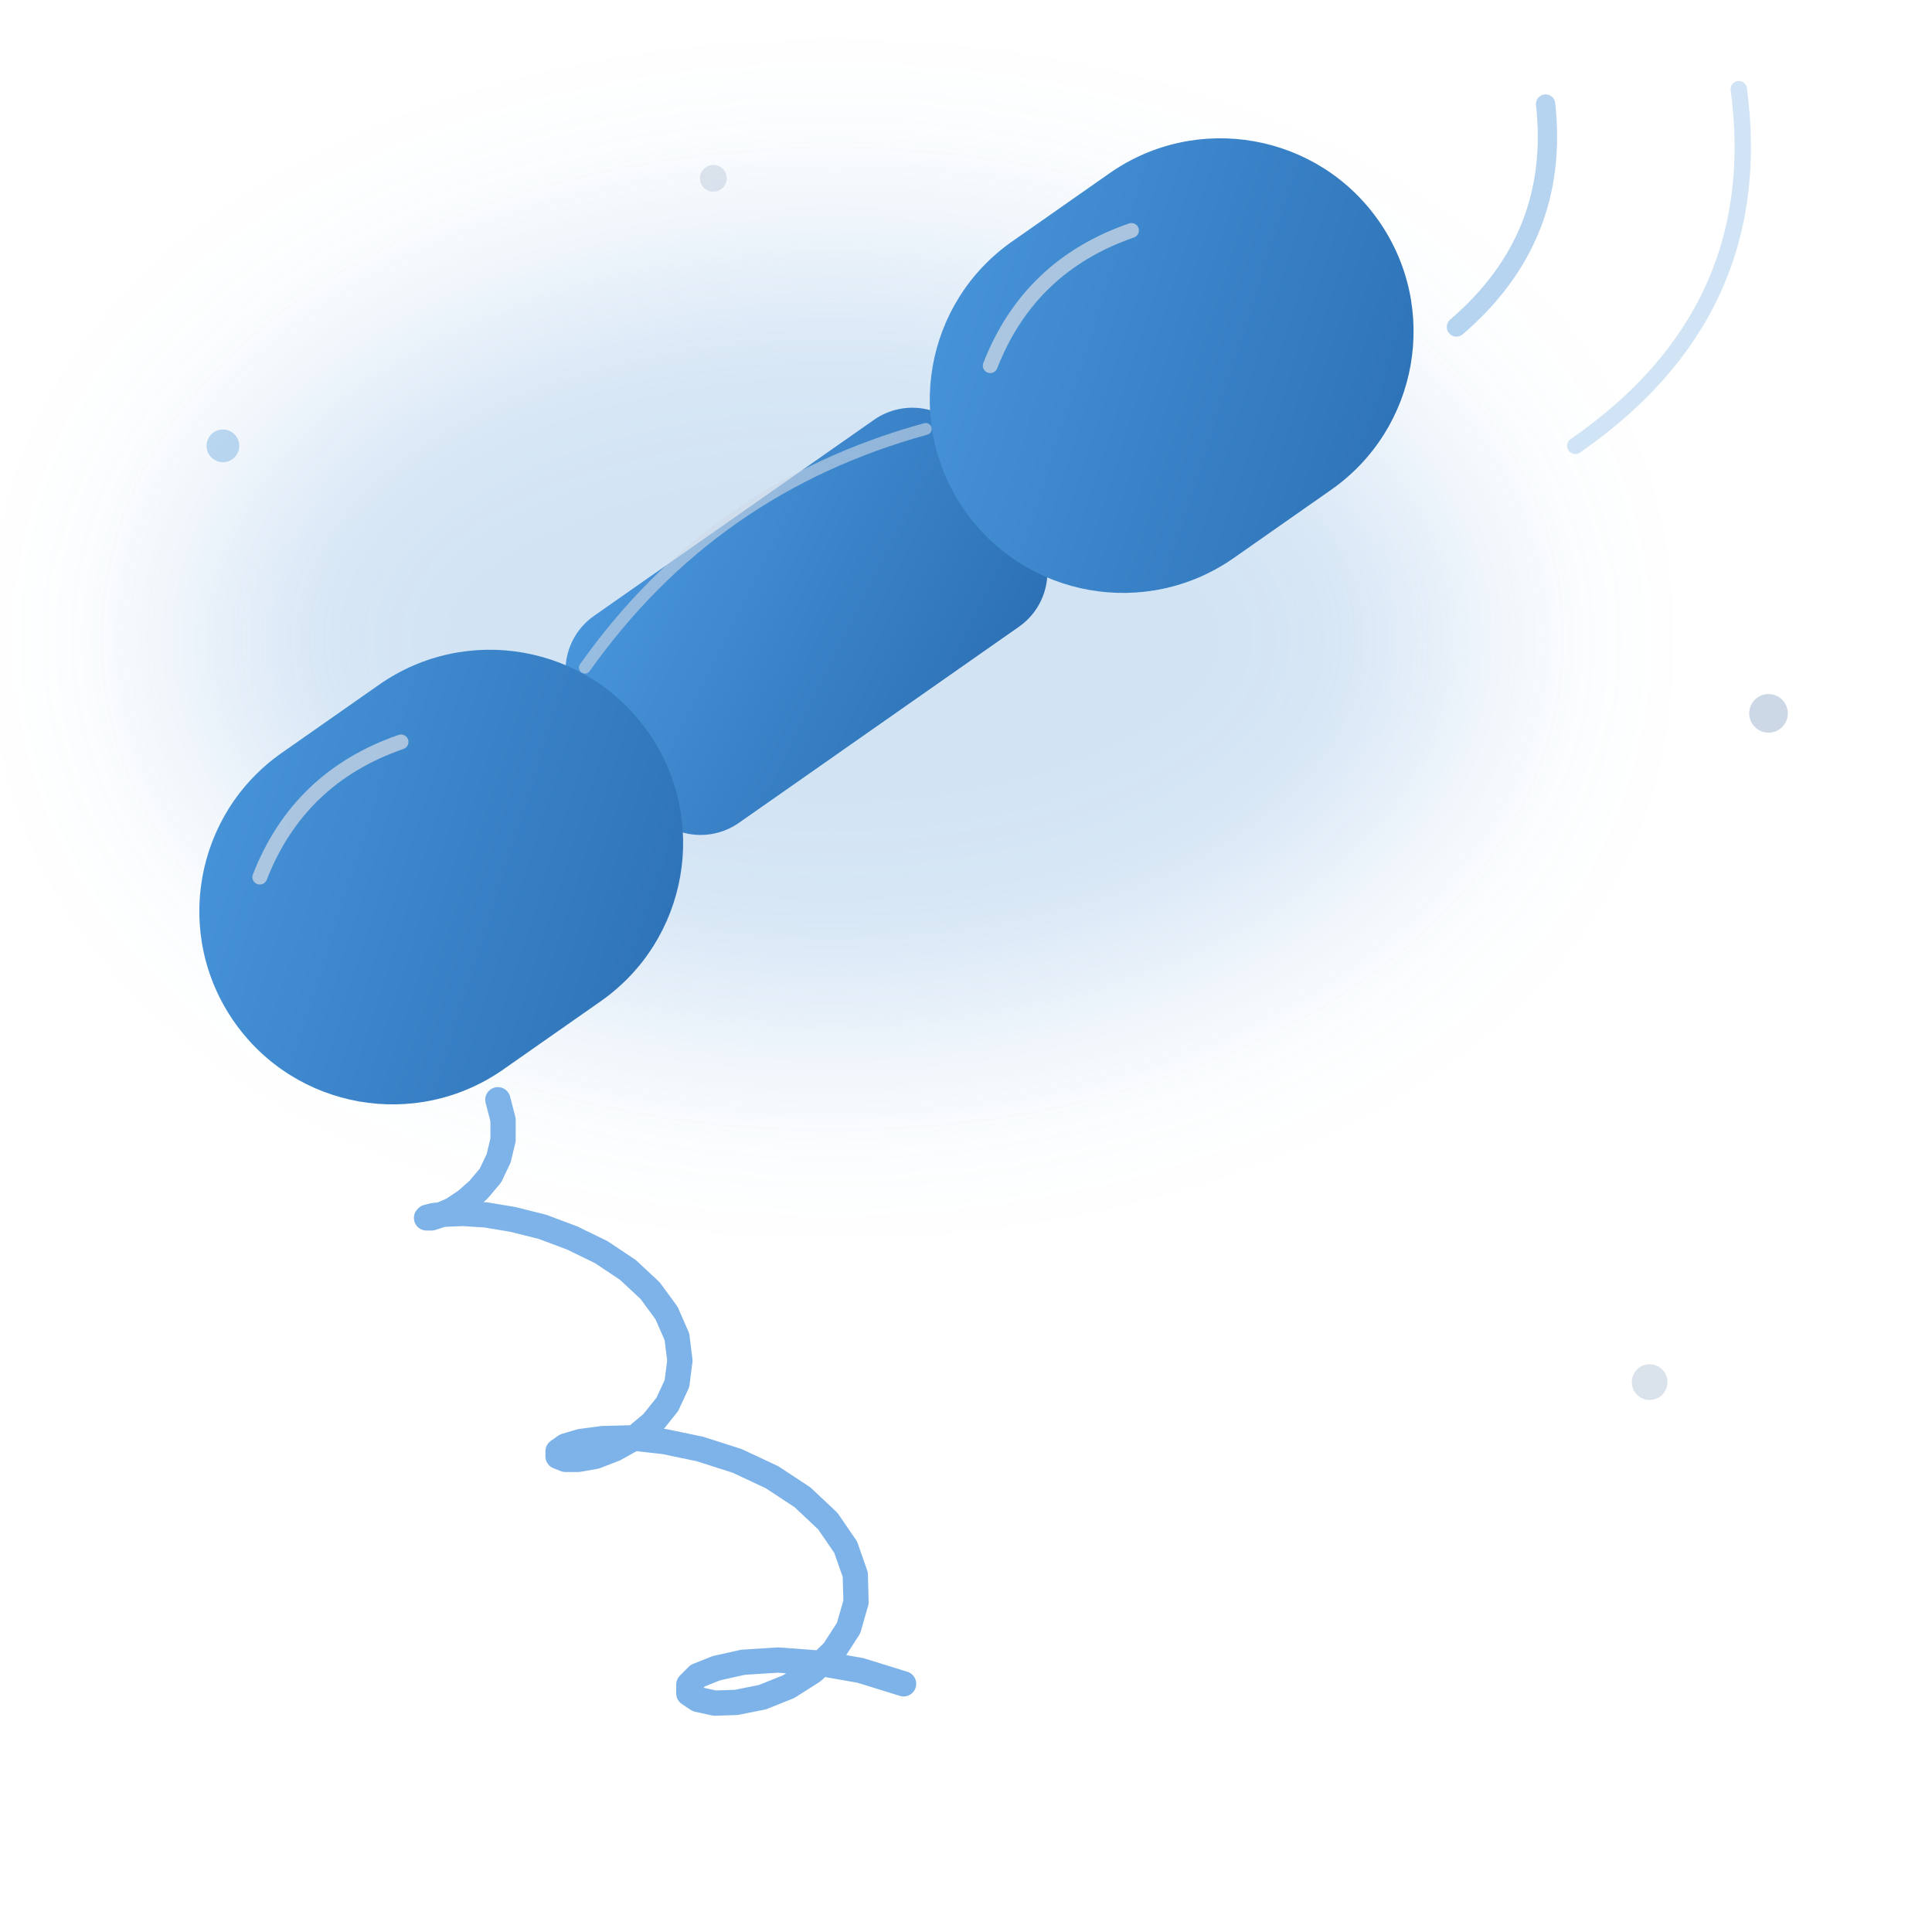
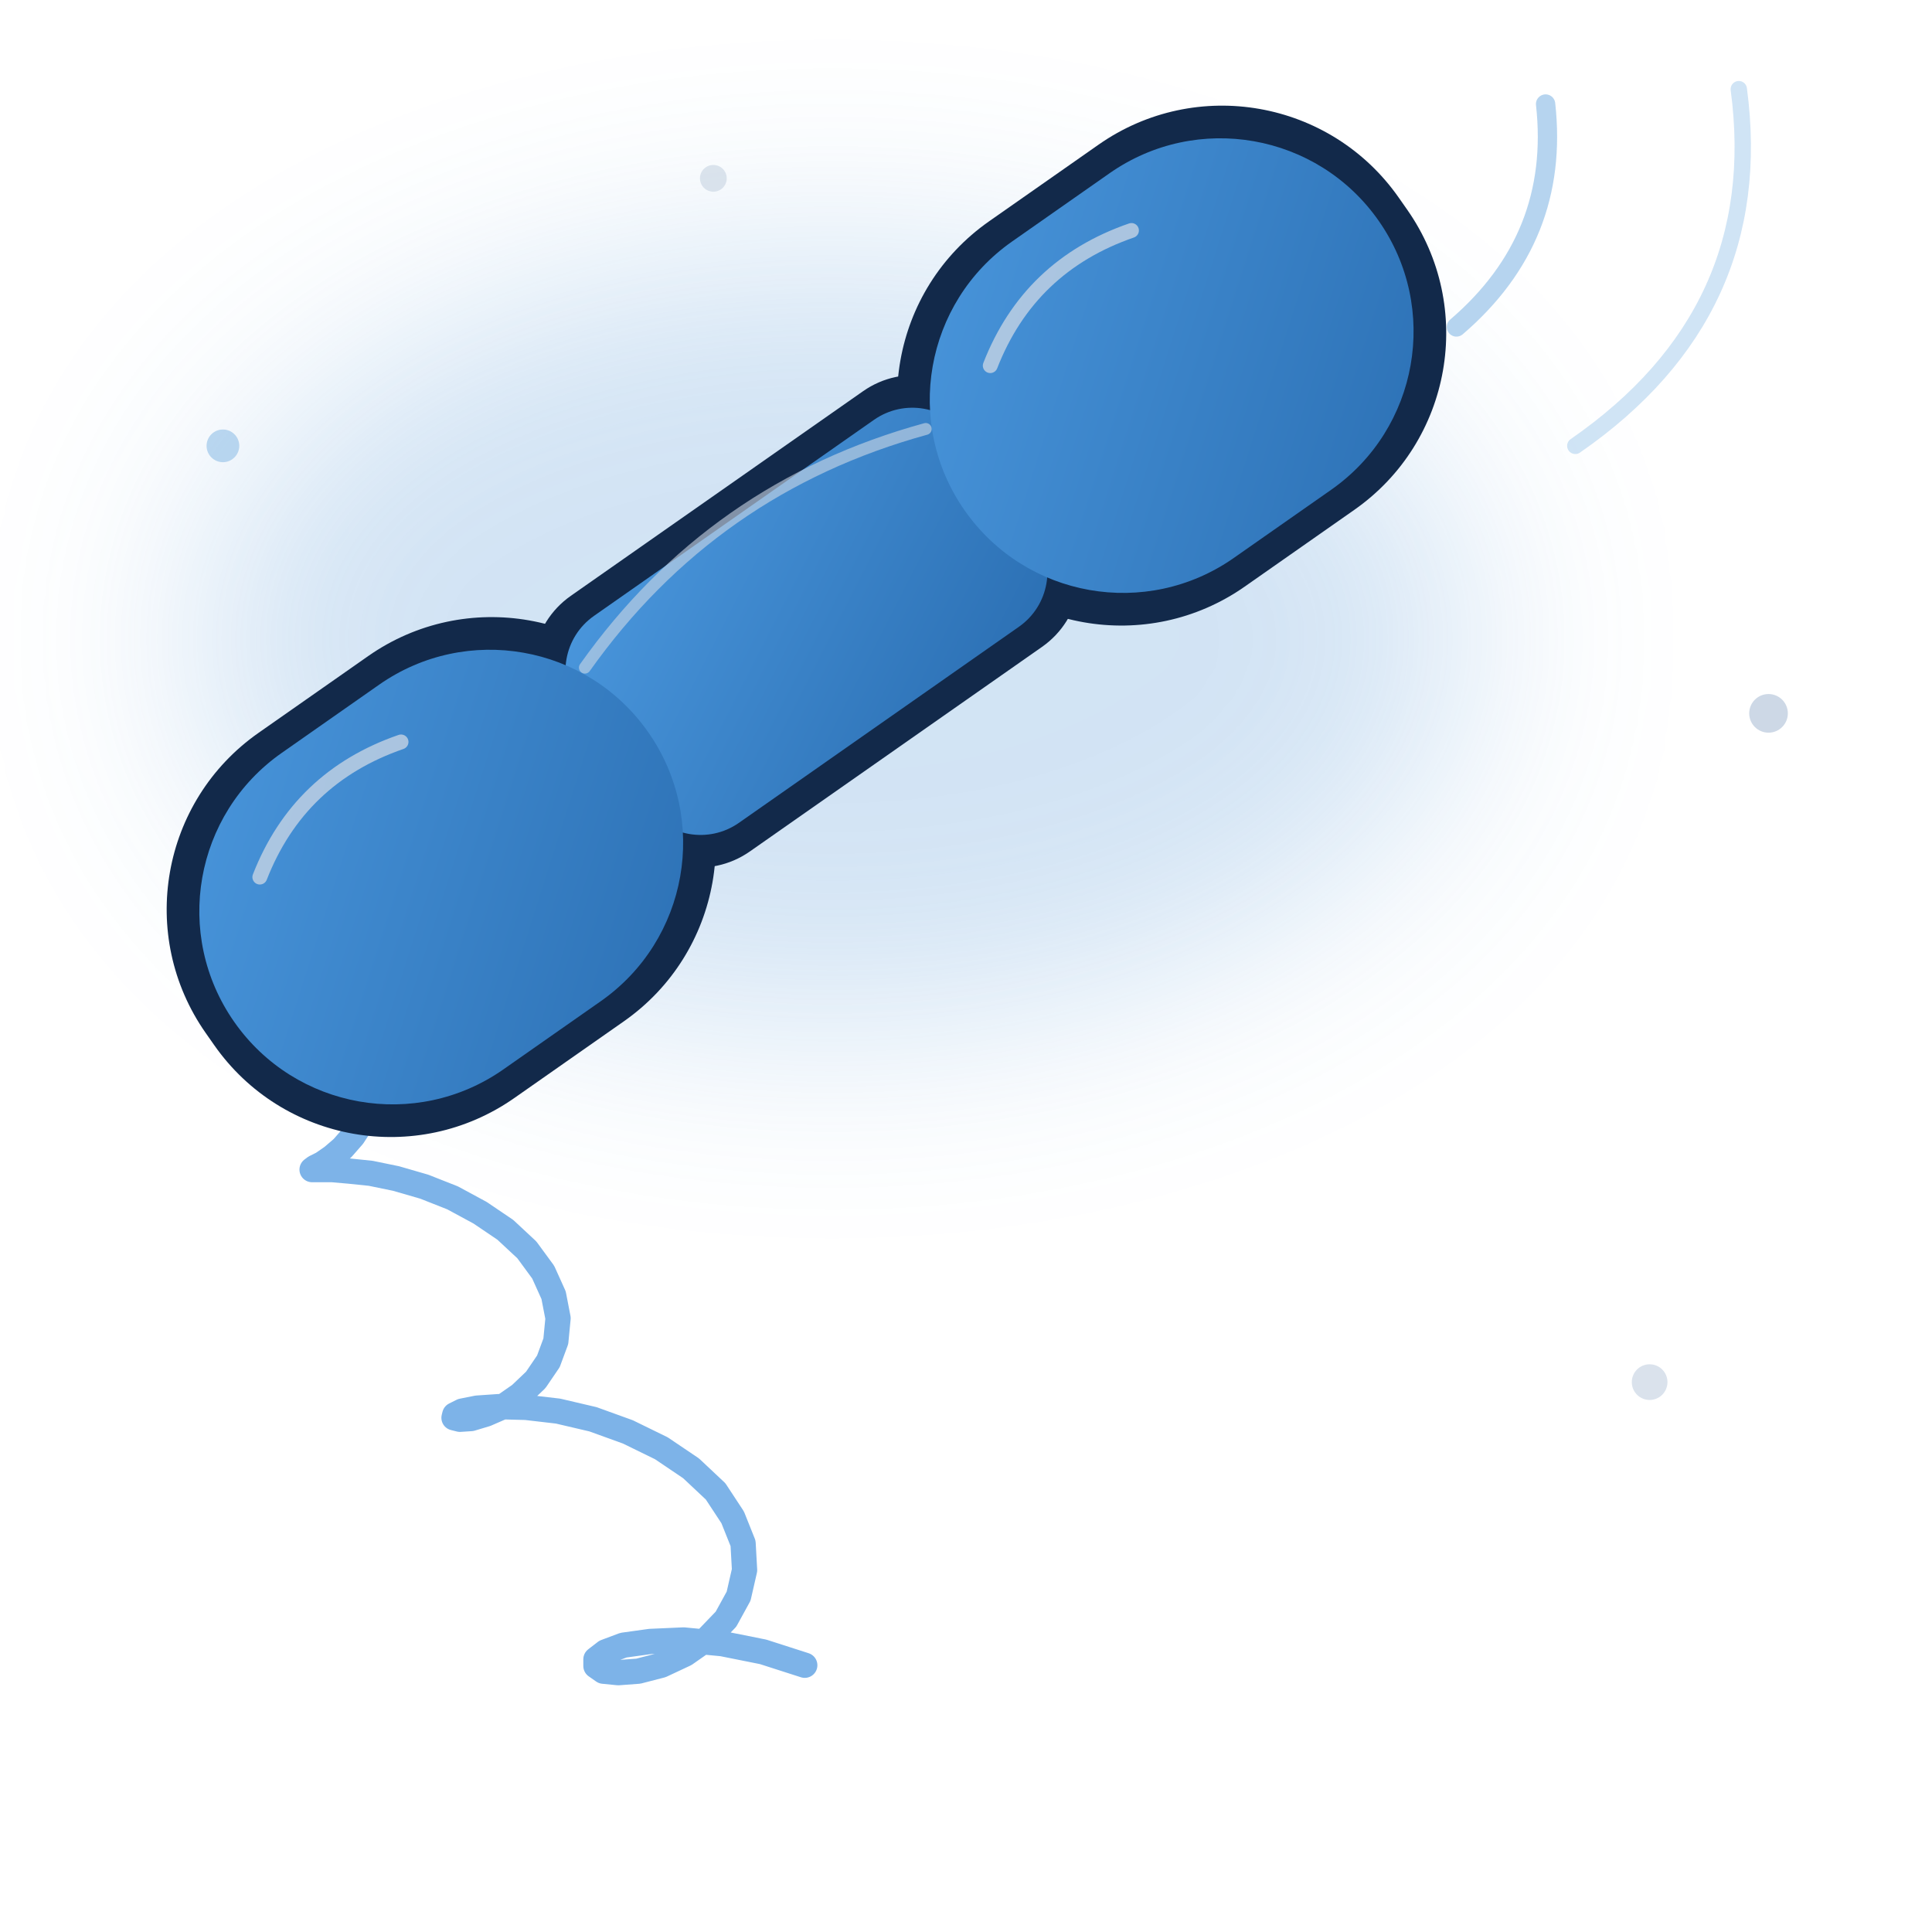
<svg xmlns="http://www.w3.org/2000/svg" viewBox="0 0 260 260" fill="none" role="img" aria-hidden="true">
  <defs>
    <linearGradient id="ph" x1="0" y1="0" x2="1" y2="1">
      <stop offset="0" stop-color="#4a97dd" />
      <stop offset="1" stop-color="#2b6fb3" />
    </linearGradient>
    <filter id="phglow" x="-60%" y="-60%" width="220%" height="220%">
      <feGaussianBlur stdDeviation="14" />
    </filter>
  </defs>
  <ellipse cx="112" cy="86" rx="86" ry="52" fill="#3182ce" opacity="0.22" filter="url(#phglow)" />
-   <path d="M 67.0 148.0 L 67.7 150.7 L 67.7 153.4 L 67.1 155.9 L 66.0 158.2 L 64.4 160.1 L 62.7 161.6 L 60.9 162.8 L 59.3 163.5 L 58.1 163.9 L 57.4 163.9 L 57.5 163.8 L 58.3 163.6 L 59.9 163.4 L 62.3 163.3 L 65.4 163.5 L 69.0 164.1 L 73.0 165.1 L 77.0 166.6 L 80.9 168.5 L 84.5 170.9 L 87.5 173.7 L 89.7 176.7 L 91.1 179.9 L 91.5 183.1 L 91.1 186.2 L 89.8 189.0 L 87.8 191.5 L 85.4 193.5 L 82.7 195.0 L 80.1 196.0 L 77.8 196.4 L 76.1 196.4 L 75.1 196.0 L 75.1 195.3 L 76.1 194.6 L 78.1 194.0 L 81.1 193.6 L 84.9 193.5 L 89.4 194.0 L 94.2 195.0 L 99.2 196.6 L 103.9 198.8 L 108.0 201.5 L 111.4 204.7 L 113.8 208.2 L 115.1 211.9 L 115.2 215.6 L 114.2 219.1 L 112.2 222.2 L 109.4 224.9 L 106.1 227.0 L 102.6 228.4 L 99.1 229.1 L 96.2 229.2 L 93.9 228.7 L 92.7 227.9 L 92.7 226.7 L 93.9 225.5 L 96.4 224.5 L 100.0 223.7 L 104.7 223.4 L 110.1 223.8 L 115.8 224.8 L 121.6 226.6" stroke="#7db3e8" stroke-width="3.4" stroke-linecap="round" stroke-linejoin="round" />
+   <path d="M 49.0 141.0 L 49.8 143.7 L 50.0 146.3 L 49.6 148.7 L 48.8 150.9 L 47.5 152.9 L 46.1 154.5 L 44.7 155.7 L 43.4 156.6 L 42.4 157.1 L 42.0 157.4 L 42.2 157.4 L 43.1 157.4 L 44.7 157.4 L 47.0 157.6 L 49.9 157.9 L 53.3 158.6 L 57.1 159.7 L 60.9 161.2 L 64.6 163.2 L 68.0 165.5 L 70.9 168.2 L 73.1 171.2 L 74.5 174.3 L 75.1 177.4 L 74.8 180.5 L 73.8 183.2 L 72.1 185.7 L 70.0 187.7 L 67.7 189.3 L 65.4 190.3 L 63.4 190.9 L 61.9 191.0 L 61.1 190.8 L 61.2 190.4 L 62.2 189.9 L 64.2 189.5 L 67.1 189.3 L 70.8 189.4 L 75.1 189.9 L 79.8 191.0 L 84.5 192.7 L 89.0 194.9 L 93.0 197.6 L 96.3 200.7 L 98.6 204.2 L 100.0 207.7 L 100.2 211.3 L 99.4 214.8 L 97.7 217.9 L 95.2 220.5 L 92.2 222.6 L 89.0 224.1 L 85.9 224.9 L 83.2 225.1 L 81.2 224.9 L 80.2 224.2 L 80.2 223.3 L 81.5 222.3 L 83.9 221.4 L 87.5 220.9 L 92.0 220.7 L 97.2 221.2 L 102.7 222.3 L 108.3 224.1" stroke="#7db3e8" stroke-width="3.4" stroke-linecap="round" stroke-linejoin="round" />
  <g transform="rotate(-35 120 100)">
+     <rect x="84" y="59" width="72" height="42" rx="12" fill="#12294a" />
+     <rect x="22" y="50" width="76" height="60" rx="29" fill="#12294a" />
+     <rect x="142" y="50" width="76" height="60" rx="29" fill="#12294a" />
    <rect x="88" y="63" width="64" height="34" rx="9" fill="url(#ph)" />
    <rect x="26" y="54" width="68" height="52" rx="26" fill="url(#ph)" />
    <rect x="146" y="54" width="68" height="52" rx="26" fill="url(#ph)" />
    <path d="M40 66 q 12 -8 26 -4" stroke="#cdd8e6" stroke-width="2" stroke-linecap="round" opacity="0.75" />
    <path d="M160 66 q 12 -8 26 -4" stroke="#cdd8e6" stroke-width="2" stroke-linecap="round" opacity="0.75" />
    <path d="M92 68 Q 120 58 148 68" stroke="#cdd8e6" stroke-width="1.6" stroke-linecap="round" opacity="0.6" />
  </g>
  <path d="M196 44 q 14 -12 12 -30" stroke="#a9cdec" stroke-width="2.6" stroke-linecap="round" opacity="0.85" />
  <path d="M212 60 q 26 -18 22 -48" stroke="#a9cdec" stroke-width="2.2" stroke-linecap="round" opacity="0.55" />
  <circle cx="238" cy="96" r="2.6" fill="#cdd8e6" />
  <circle cx="30" cy="60" r="2.2" fill="#a9cdec" opacity="0.8" />
  <circle cx="222" cy="186" r="2.4" fill="#cdd8e6" opacity="0.75" />
  <circle cx="96" cy="24" r="1.8" fill="#cdd8e6" opacity="0.7" />
</svg>
